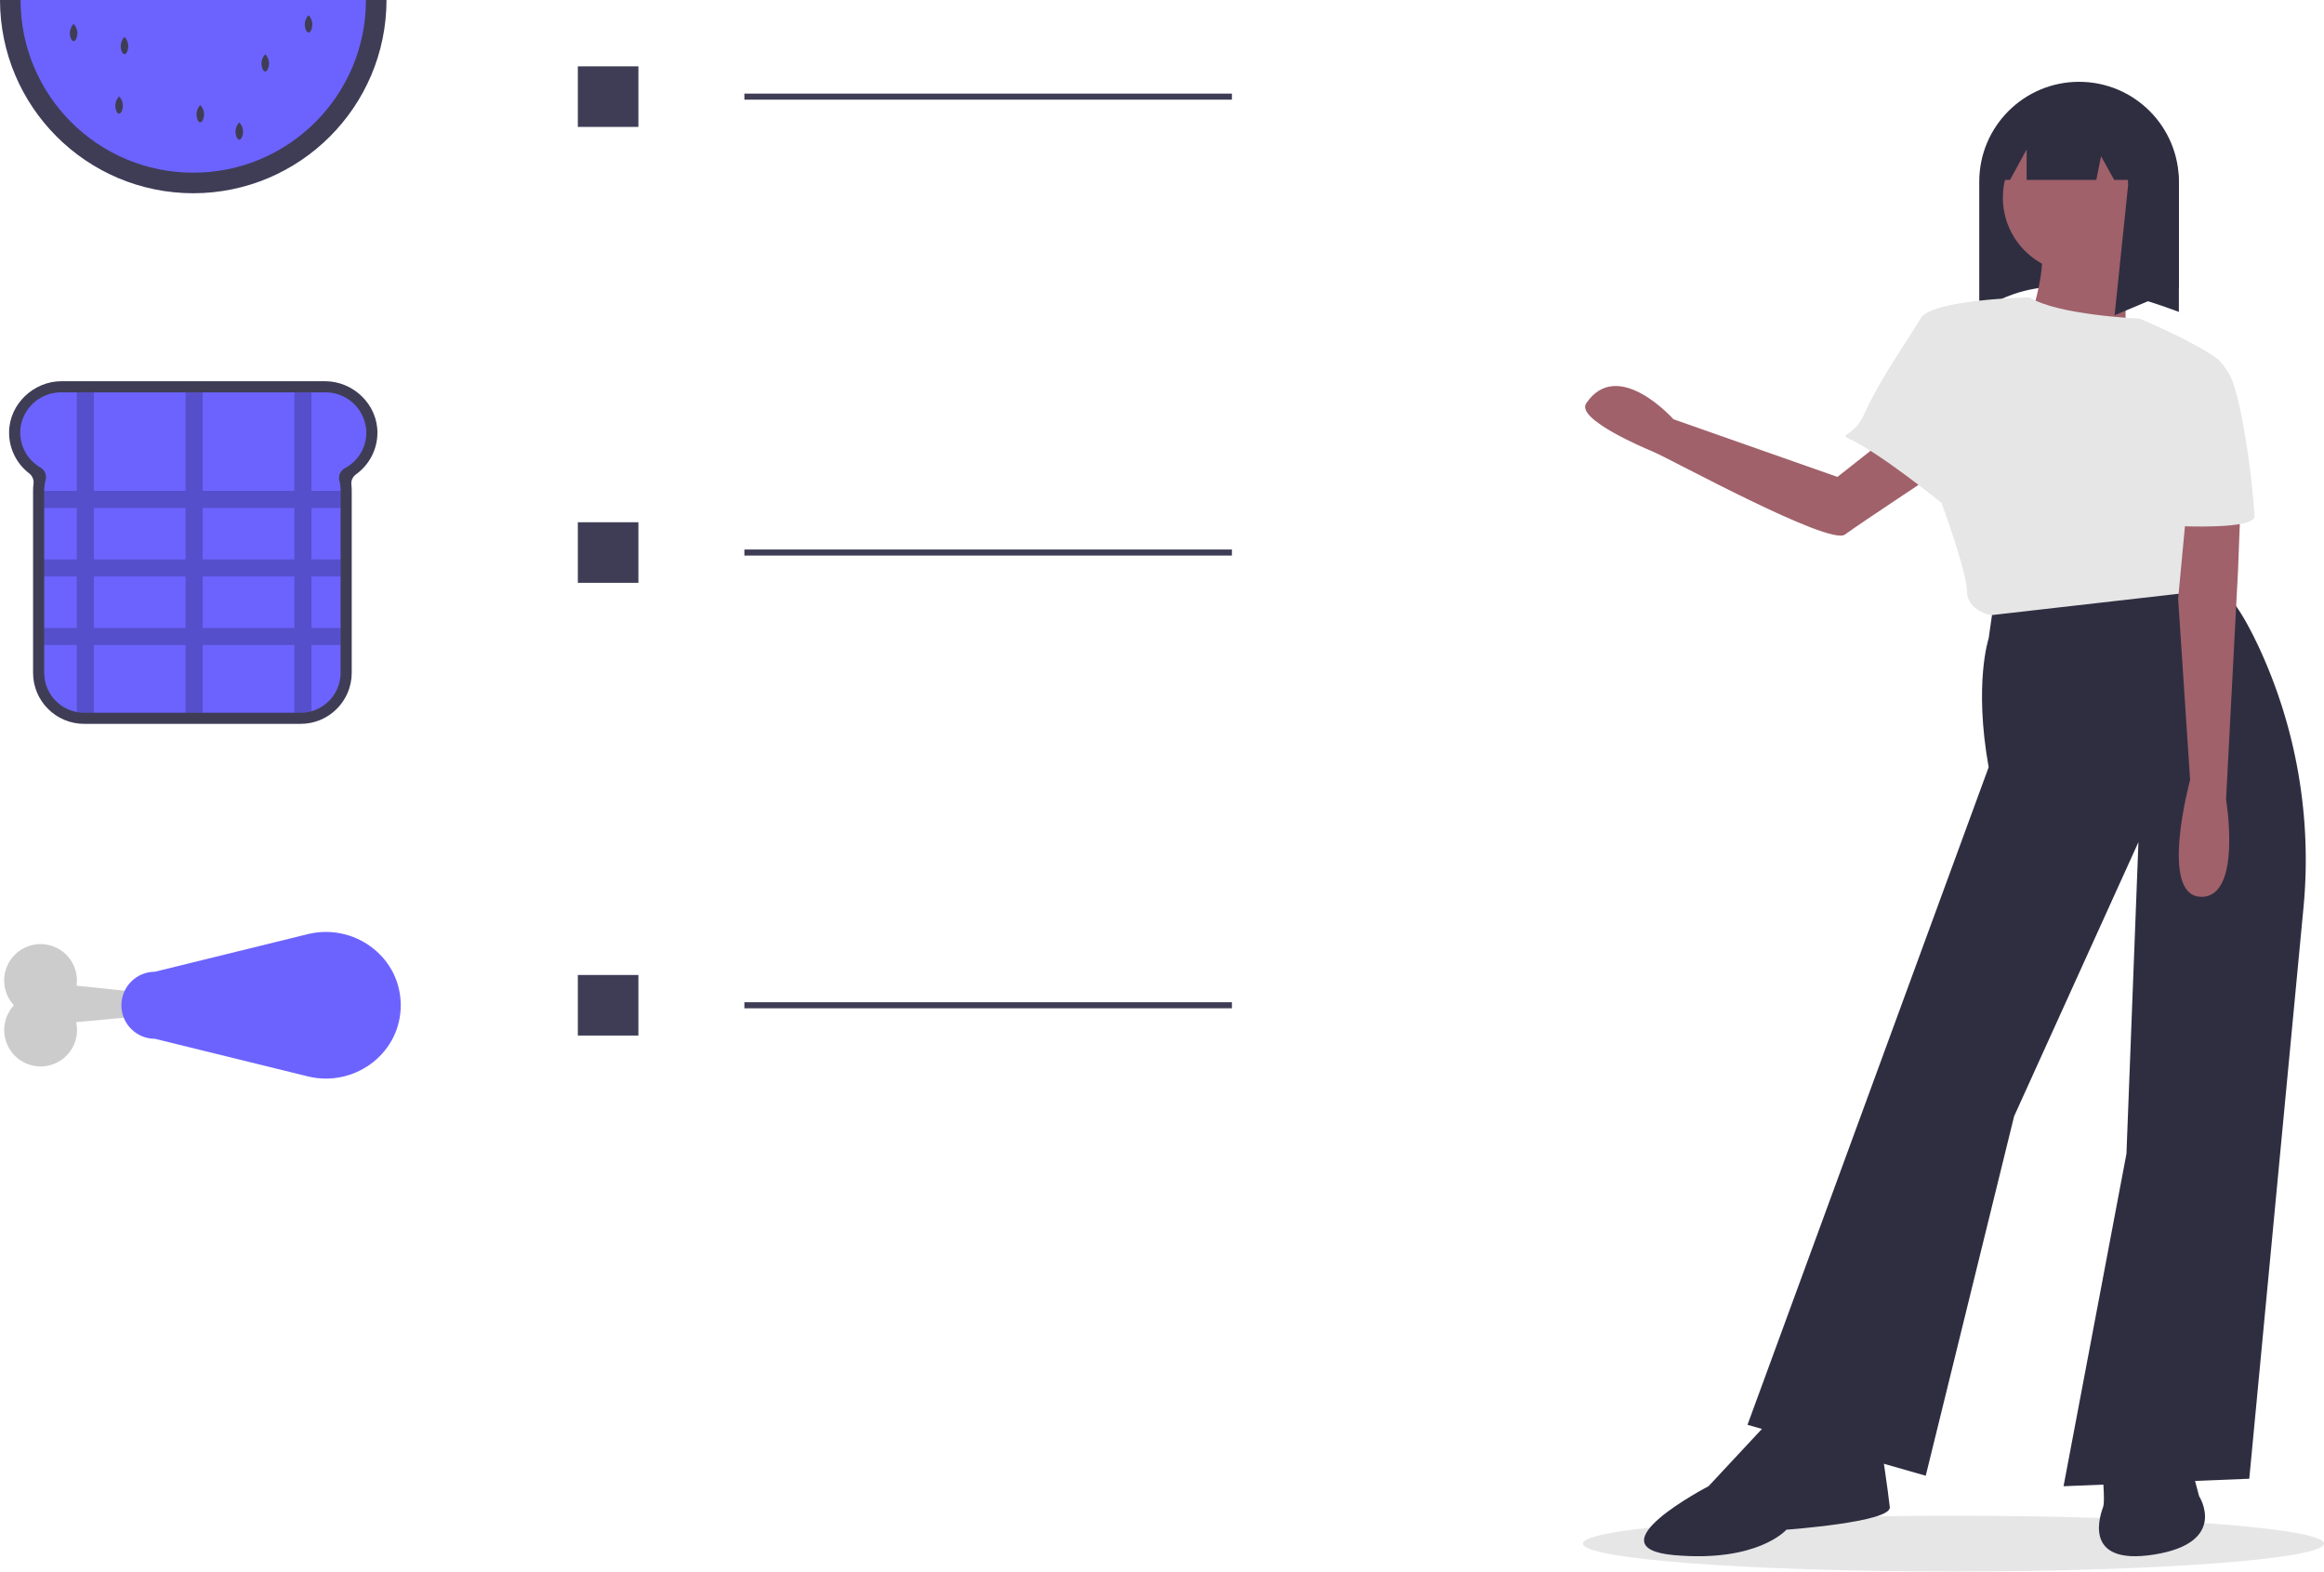
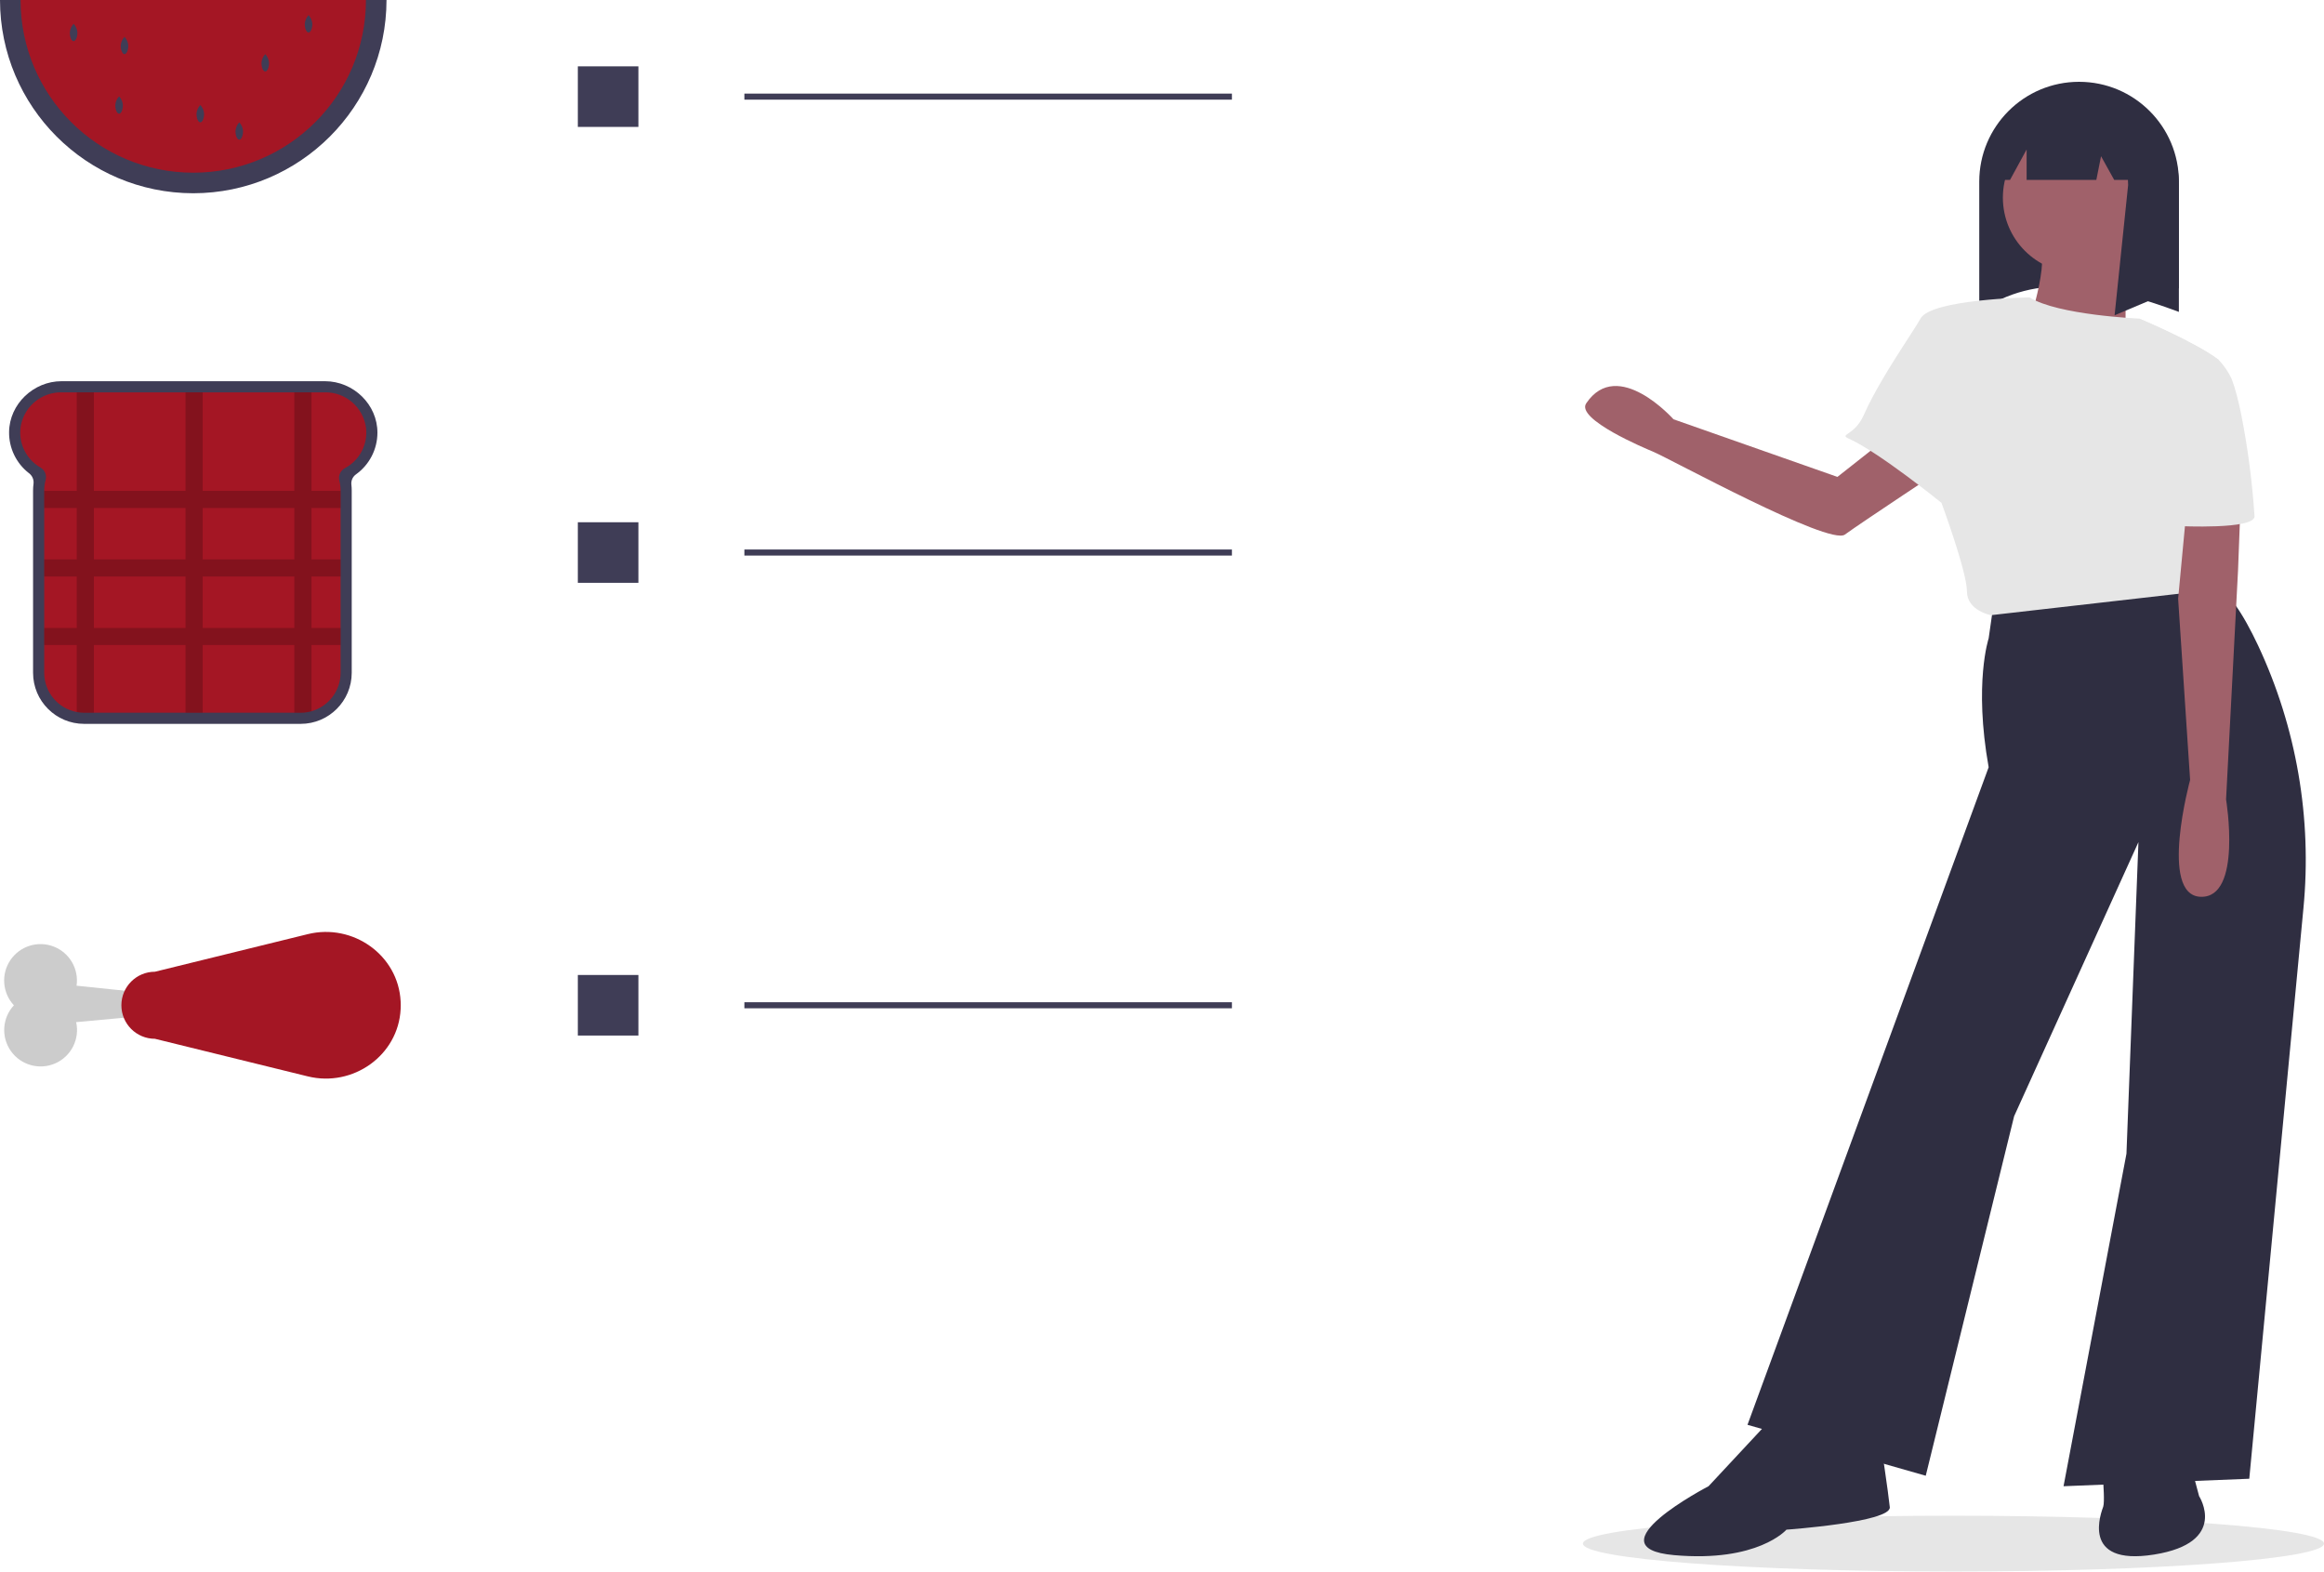
<svg xmlns="http://www.w3.org/2000/svg" width="767.457" height="518.945" viewBox="0 0 767.457 518.945" role="img" artist="Katerina Limpitsouni" source="https://undraw.co/">
  <ellipse cx="645.091" cy="509.733" rx="122.366" ry="9.212" fill="#e6e6e6" />
  <path d="M340.909,333.454c.039-9.376-7.949-17.045-17.325-17.045h-87.003c-9.228,0-17.201,7.542-17.309,16.77a16.936,16.936,0,0,0,6.57,13.611,3.789,3.789,0,0,1,1.5,3.468,16.853,16.853,0,0,0-.151,2.256v60.18a16.868,16.868,0,0,0,16.868,16.868h71.495a16.868,16.868,0,0,0,16.868-16.868V352.513a16.957,16.957,0,0,0-.115-1.976,3.659,3.659,0,0,1,1.539-3.378A16.946,16.946,0,0,0,340.909,333.454Z" transform="translate(-216.2716 -190.5273)" fill="#3f3d56" />
-   <path d="M337.142,331.803a13.495,13.495,0,0,0-13.505-11.717H236.556a13.528,13.528,0,0,0-13.301,10.478,13.317,13.317,0,0,0,6.365,14.342,3.663,3.663,0,0,1,1.714,4.147,13.059,13.059,0,0,0-.464,3.462v60.174a13.198,13.198,0,0,0,10.749,12.967,13.358,13.358,0,0,0,2.444.226h71.495a13.046,13.046,0,0,0,3.57-.492,13.191,13.191,0,0,0,9.618-12.696V352.51a13.132,13.132,0,0,0-.407-3.247,3.768,3.768,0,0,1-.113-.9,3.668,3.668,0,0,1,1.946-3.236l.006-.006A13.29,13.29,0,0,0,337.142,331.803Z" transform="translate(-216.2716 -190.5273)" fill="#6c63ff" />
+   <path d="M337.142,331.803a13.495,13.495,0,0,0-13.505-11.717H236.556a13.528,13.528,0,0,0-13.301,10.478,13.317,13.317,0,0,0,6.365,14.342,3.663,3.663,0,0,1,1.714,4.147,13.059,13.059,0,0,0-.464,3.462v60.174a13.198,13.198,0,0,0,10.749,12.967,13.358,13.358,0,0,0,2.444.226h71.495a13.046,13.046,0,0,0,3.57-.492,13.191,13.191,0,0,0,9.618-12.696V352.51a13.132,13.132,0,0,0-.407-3.247,3.768,3.768,0,0,1-.113-.9,3.668,3.668,0,0,1,1.946-3.236l.006-.006A13.29,13.29,0,0,0,337.142,331.803Z" transform="translate(-216.2716 -190.5273)" fill="#a41624" />
  <path d="M328.746,358.275v-5.658H319.128v-32.531h-5.658v32.531h-30.268v-32.531h-5.658v32.531h-30.268v-32.531h-5.658v32.531H230.87v5.658h10.749V375.248H230.87v5.658h10.749v16.973H230.87v5.658h10.749v22.121a13.358,13.358,0,0,0,2.444.226h3.213V403.536h30.268v22.347h5.658V403.536h30.268v22.347h2.088a13.046,13.046,0,0,0,3.57-.492V403.536h9.618v-5.658H319.128V380.906h9.618V375.248H319.128V358.275Zm-81.469,0h30.268V375.248h-30.268Zm0,39.603V380.906h30.268v16.973Zm66.194,0h-30.268V380.906h30.268Zm0-22.63h-30.268V358.275h30.268Z" transform="translate(-216.2716 -190.5273)" opacity="0.2" />
-   <path d="M340.513,190.527a60.422,60.422,0,1,1-120.845,0H340.513Z" transform="translate(-216.2716 -190.5273)" fill="#6c63ff" />
+   <path d="M340.513,190.527a60.422,60.422,0,1,1-120.845,0H340.513Z" transform="translate(-216.2716 -190.5273)" fill="#a41624" />
  <path d="M241.835,201.253c0,1.58-.56,2.86-1.251,2.86s-1.251-1.281-1.251-2.86a4.662,4.662,0,0,1,1.251-2.86A4.661,4.661,0,0,1,241.835,201.253Z" transform="translate(-216.2716 -190.5273)" fill="#3f3d56" />
  <path d="M305.118,211.264c0,1.58-.56,2.86-1.251,2.86s-1.251-1.281-1.251-2.86a4.662,4.662,0,0,1,1.251-2.86A4.662,4.662,0,0,1,305.118,211.264Z" transform="translate(-216.2716 -190.5273)" fill="#3f3d56" />
  <path d="M258.639,205.544c0,1.58-.56,2.86-1.251,2.86s-1.251-1.281-1.251-2.86a4.662,4.662,0,0,1,1.251-2.86A4.662,4.662,0,0,1,258.639,205.544Z" transform="translate(-216.2716 -190.5273)" fill="#3f3d56" />
  <path d="M283.666,228.068c0,1.58-.56,2.86-1.251,2.86s-1.251-1.281-1.251-2.86a4.662,4.662,0,0,1,1.251-2.86A4.662,4.662,0,0,1,283.666,228.068Z" transform="translate(-216.2716 -190.5273)" fill="#3f3d56" />
  <path d="M256.851,225.208c0,1.58-.56,2.86-1.251,2.86s-1.251-1.281-1.251-2.86a4.661,4.661,0,0,1,1.251-2.86A4.662,4.662,0,0,1,256.851,225.208Z" transform="translate(-216.2716 -190.5273)" fill="#3f3d56" />
  <path d="M319.419,198.393c0,1.58-.56,2.86-1.251,2.86s-1.251-1.281-1.251-2.86a4.662,4.662,0,0,1,1.251-2.86A4.662,4.662,0,0,1,319.419,198.393Z" transform="translate(-216.2716 -190.5273)" fill="#3f3d56" />
  <path d="M296.537,233.788c0,1.58-.56,2.86-1.251,2.86s-1.251-1.281-1.251-2.86a4.662,4.662,0,0,1,1.251-2.86A4.662,4.662,0,0,1,296.537,233.788Z" transform="translate(-216.2716 -190.5273)" fill="#3f3d56" />
  <path d="M280.091,254.346a63.891,63.891,0,0,1-63.819-63.819h6.793a57.026,57.026,0,1,0,114.052,0h6.793A63.891,63.891,0,0,1,280.091,254.346Z" transform="translate(-216.2716 -190.5273)" fill="#3f3d56" />
  <rect x="190.819" y="21.909" width="20" height="20" fill="#3f3d56" />
  <rect x="245.819" y="30.909" width="161" height="2" fill="#3f3d56" />
  <rect x="190.819" y="172.458" width="20" height="20" fill="#3f3d56" />
  <rect x="245.819" y="181.458" width="161" height="2" fill="#3f3d56" />
  <rect x="190.819" y="321.959" width="20" height="20" fill="#3f3d56" />
  <rect x="245.819" y="330.959" width="161" height="2" fill="#3f3d56" />
  <path d="M848.596,327.872,823.048,348.009,768.913,328.983s-18.406-20.703-28.815-5.283c-3.565,5.281,19.784,15.038,21.986,15.944,5.507,2.267,58.258,31.207,63.428,27.41S859.765,344.054,859.765,344.054Z" transform="translate(-216.2716 -190.5273)" fill="#a0616a" />
  <path d="M935.806,293.52c-24.214-9.048-47.247-13.329-65.922,0v-43.017a32.961,32.961,0,0,1,32.961-32.961h0a32.961,32.961,0,0,1,32.961,32.961Z" transform="translate(-216.2716 -190.5273)" fill="#2f2e41" />
  <path d="M874.965,387.491l-1.979,13.85s-4.946,14.839,0,42.539l-79.638,217.149L852.211,677.848l29.184-118.715,41.056-90.52-3.957,102.886L897.718,681.311l61.336-2.473,17.873-188.293a166.793,166.793,0,0,0-14.945-86.825c-4.958-10.53-10.289-18.829-15.127-20.034C932.344,380.072,874.965,387.491,874.965,387.491Z" transform="translate(-216.2716 -190.5273)" fill="#2f2e41" />
  <path d="M800.768,659.546l-20.28,21.764s-39.077,20.28-11.377,22.754,37.098-8.409,37.098-8.409,34.625-2.473,34.131-7.42-2.968-21.27-2.968-21.27Z" transform="translate(-216.2716 -190.5273)" fill="#2f2e41" />
  <path d="M910.826,664.794v15.334s.495,6.43,0,7.914-7.914,19.786,16.818,15.829,14.839-19.291,14.839-19.291l-5.936-22.259Z" transform="translate(-216.2716 -190.5273)" fill="#2f2e41" />
  <circle cx="686.27" cy="65.265" r="24.856" fill="#a0616a" />
  <path d="M919.73,269.519s-3.463,32.647,0,38.582-35.12-5.936-35.12-5.936,8.409-22.259,5.441-31.163S919.73,269.519,919.73,269.519Z" transform="translate(-216.2716 -190.5273)" fill="#a0616a" />
  <path d="M939.516,363.501l7.914,21.764-73.702,8.409s-7.914-1.484-7.914-7.914-8.409-29.184-8.409-29.184-20.595-16.692-30.488-21.144c-3.586-1.613,1.778-.947,4.796-7.793.905-2.058,1.988-4.229,3.171-6.43.965-1.805,2.003-3.636,3.067-5.441,1.291-2.201,2.622-4.368,3.913-6.43,3.908-6.237,7.474-11.481,8.617-13.603,3.463-6.43,36.015-7.004,36.015-7.004,9.309,5.857,36.203,7.004,36.203,7.004s18.5,7.741,26.206,13.603C949.463,309.758,939.516,363.501,939.516,363.501Z" transform="translate(-216.2716 -190.5273)" fill="#e6e6e6" />
  <path d="M923.515,225.954v-.59l-.702.039a32.986,32.986,0,0,0-28.349-5.665,32.844,32.844,0,0,1,12.652,6.537L883.292,227.598l-10.056,22.346h6.805l5.485-10.056v10.056h23.017l1.564-7.821,4.345,7.821H918.975c.028.558.071,1.111.071,1.676l-4.469,43.017,21.229-8.939V251.62A32.892,32.892,0,0,0,923.515,225.954Z" transform="translate(-216.2716 -190.5273)" fill="#2f2e41" />
  <path d="M956.828,339.758l-1.484,39.077-3.957,75.681s5.441,32.647-8.409,32.152-3.463-38.582-3.463-38.582l-3.957-59.852,3.957-42.045Z" transform="translate(-216.2716 -190.5273)" fill="#a0616a" />
  <path d="M960.786,361.028c0,4.452-24.98,3.215-24.98,3.215L922.698,295.735s18.5,7.741,26.206,13.603a23.23,23.23,0,0,1,4.388,6.43c.589,1.588,1.147,3.428,1.677,5.441.524,1.998,1.014,4.17,1.474,6.43A263.162,263.162,0,0,1,960.786,361.028Z" transform="translate(-216.2716 -190.5273)" fill="#e6e6e6" />
  <path d="M279.418,519.951l-37.862-3.92a12.02,12.02,0,1,0-20.696,6.466,12.025,12.025,0,1,0,20.563,5.559l37.995-3.493Z" transform="translate(-216.2716 -190.5273)" fill="#ccc" />
-   <path d="M317.92,545.973c14.884,3.66,29.879-6.897,30.655-22.205q.032-.637.032-1.282t-.032-1.282c-.776-15.308-15.77-25.865-30.655-22.205l-50.494,12.417a11.07,11.07,0,1,0,0,22.14Z" transform="translate(-216.2716 -190.5273)" fill="#6c63ff" />
+   <path d="M317.92,545.973c14.884,3.66,29.879-6.897,30.655-22.205q.032-.637.032-1.282t-.032-1.282c-.776-15.308-15.77-25.865-30.655-22.205l-50.494,12.417a11.07,11.07,0,1,0,0,22.14Z" transform="translate(-216.2716 -190.5273)" fill="#a41624" />
</svg>
